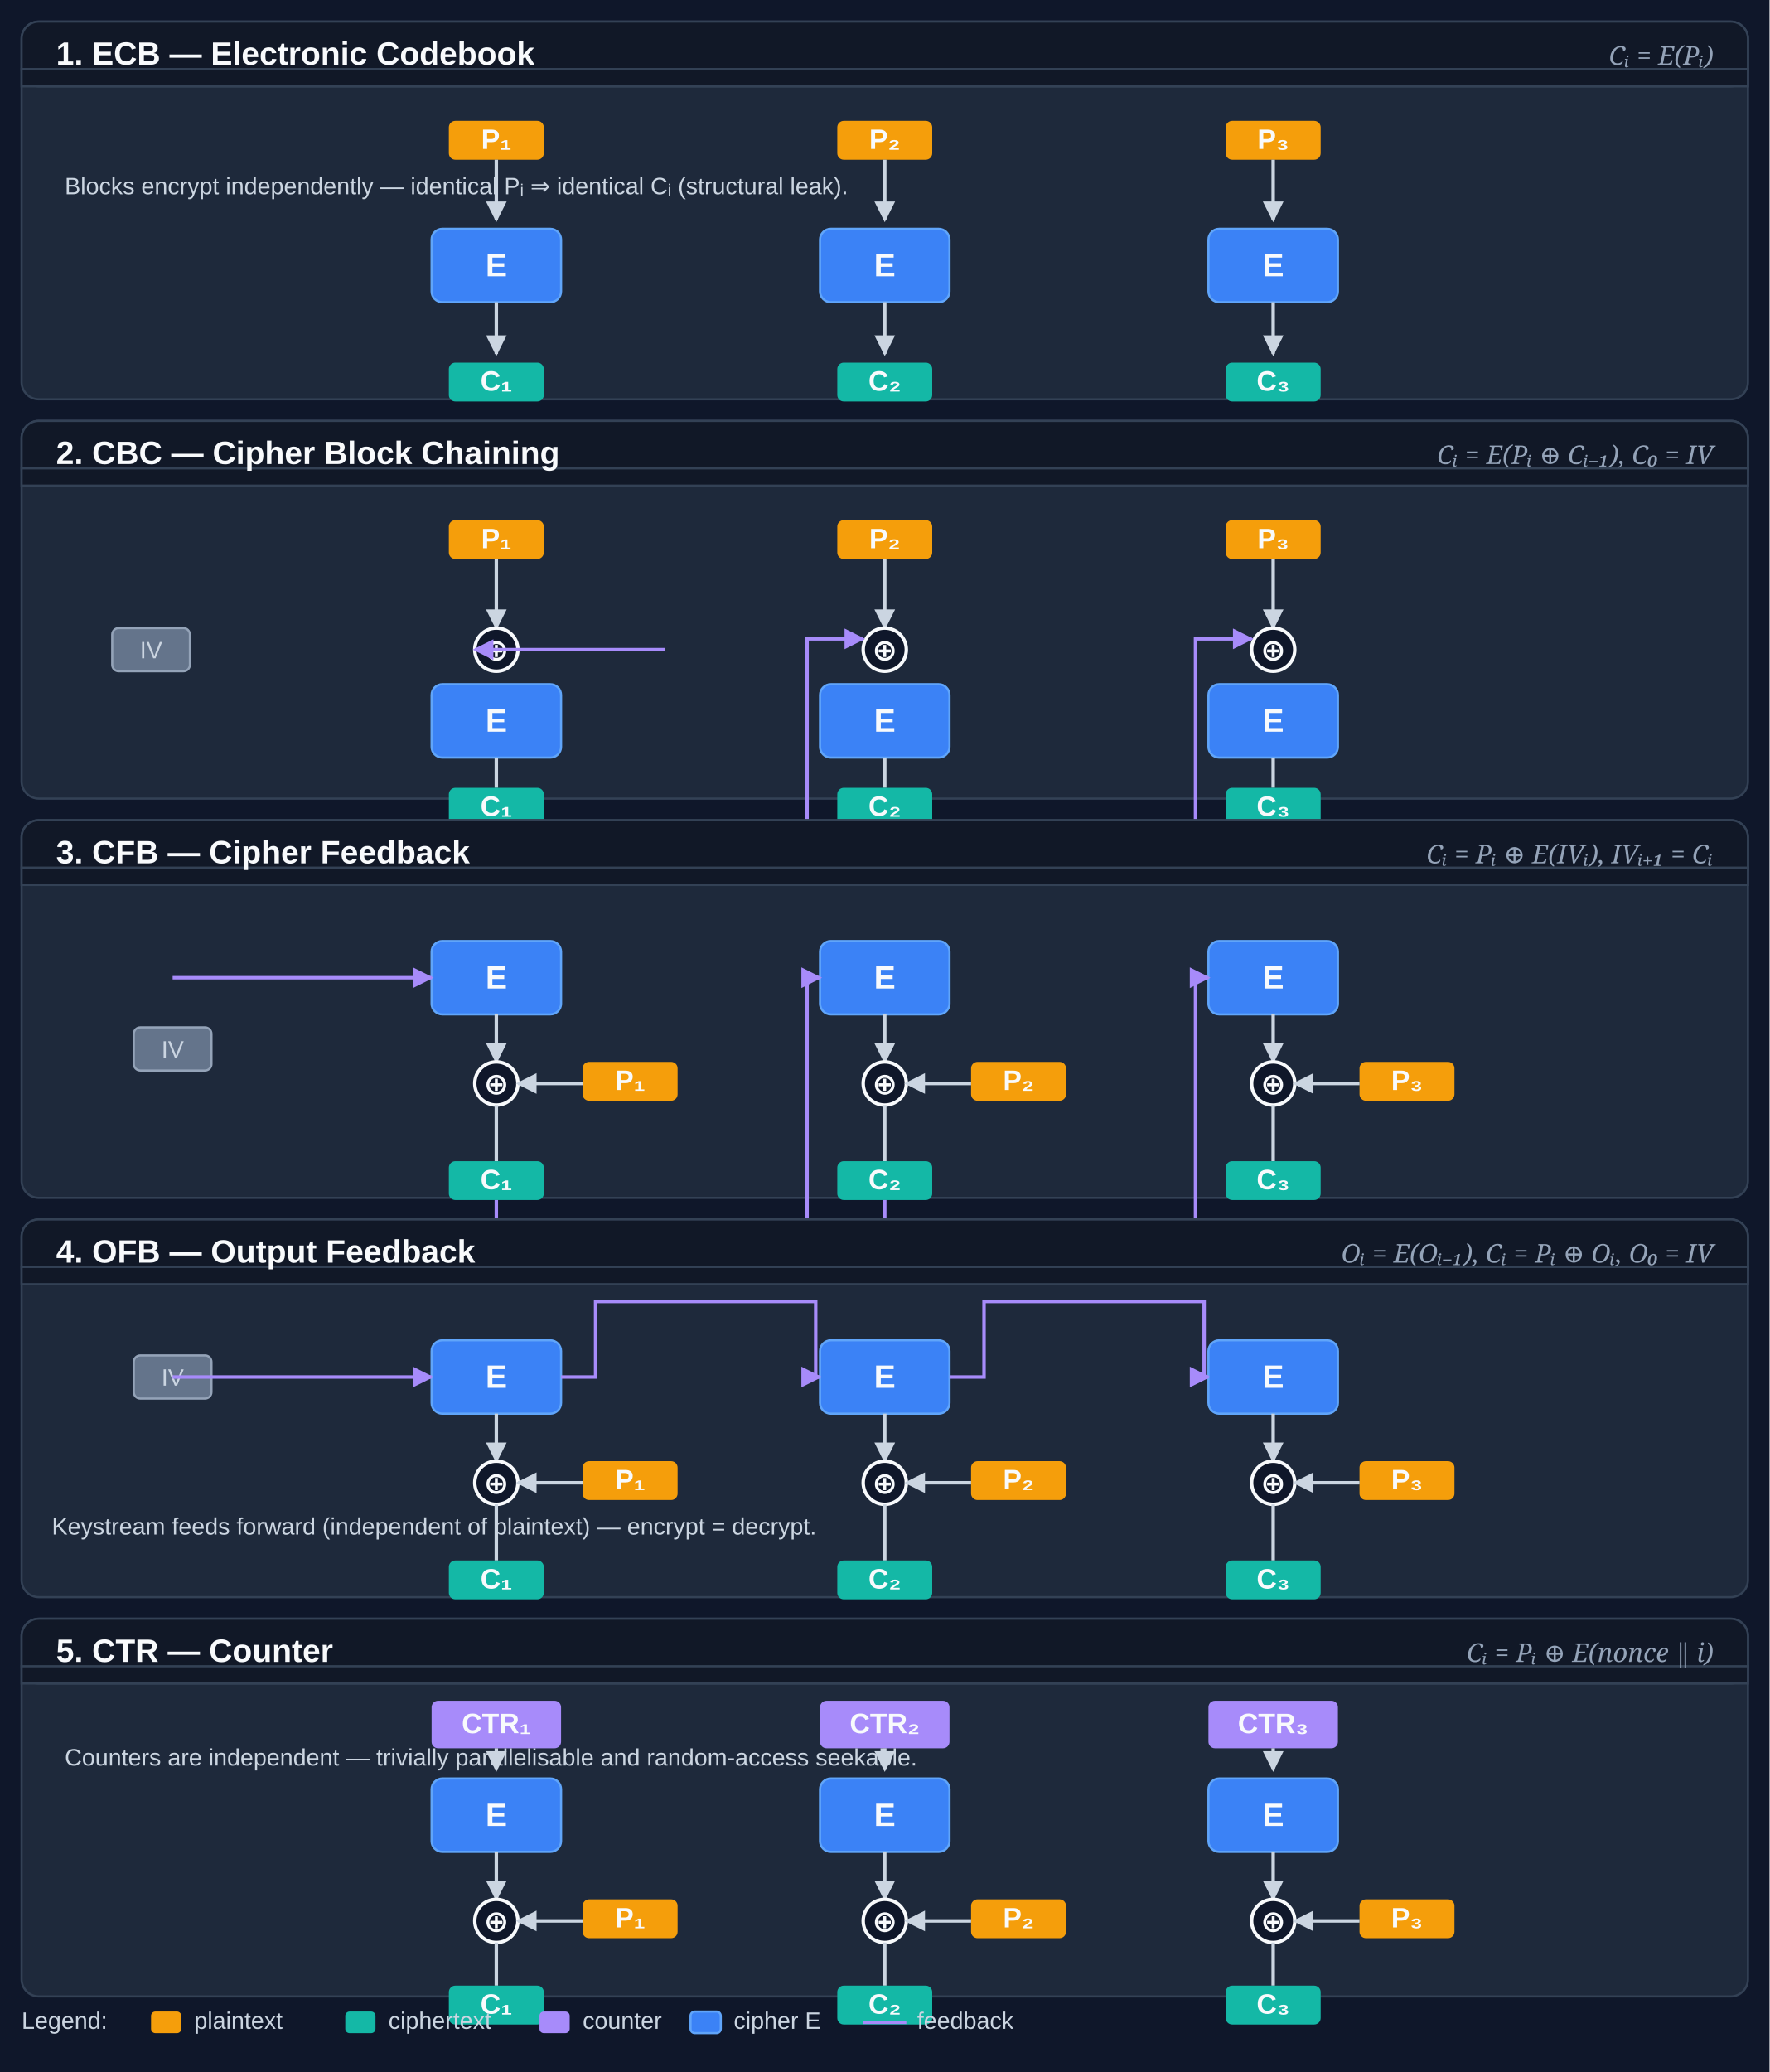
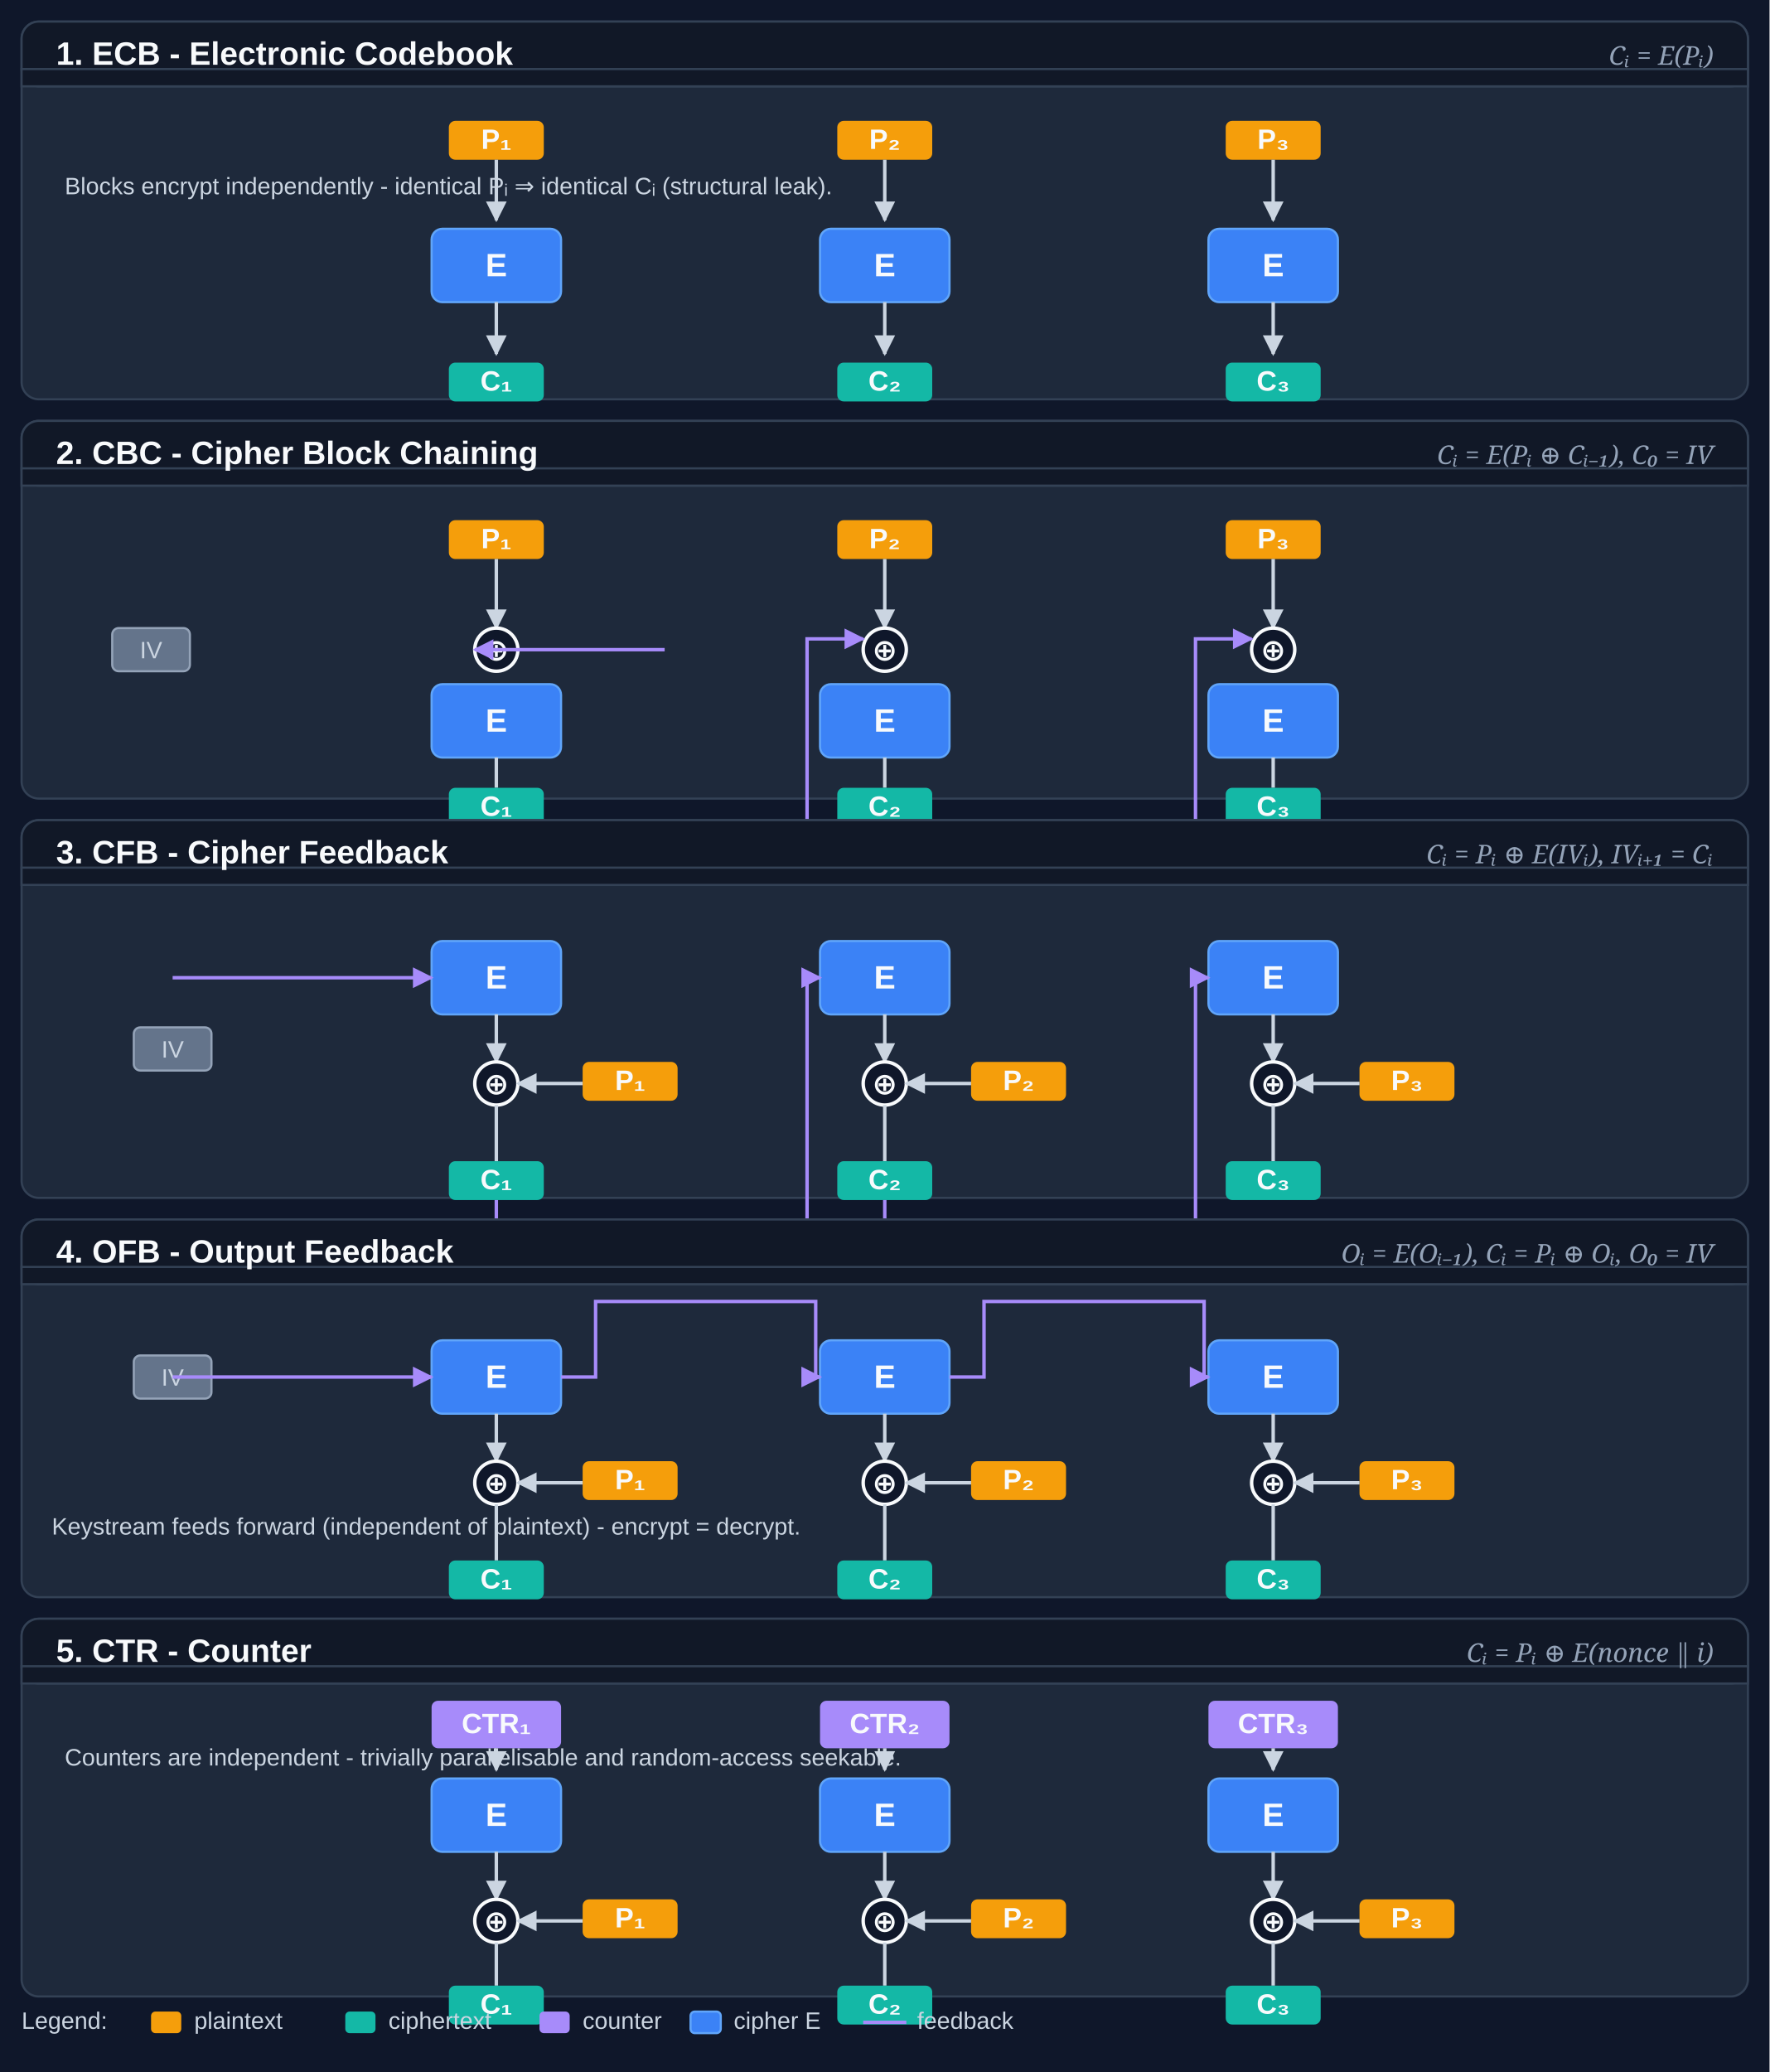
<svg xmlns="http://www.w3.org/2000/svg" viewBox="0 0 820 960" role="img" aria-labelledby="classic-title classic-desc">
  <defs>
    <style>
      .bg { fill: #0F172A; }
      .panel { fill: #1E293B; stroke: #334155; stroke-width: 1; }
      .header { fill: #111827; stroke: #334155; stroke-width: 1; }
      .title { fill: #F8FAFC; font: 700 15px/1 "Segoe UI",Arial,sans-serif; }
      .formula { fill: #94A3B8; font: italic 12px/1 "Cambria",Georgia,serif; }
      .label { fill: #F8FAFC; font: 700 13px/1 "Segoe UI",Arial,sans-serif; }
      .sub { fill: #CBD5E1; font: 400 11px/1 "Segoe UI",Arial,sans-serif; }
      .cipher-e { fill: #3B82F6; stroke: #60A5FA; stroke-width: 1; }
      .cipher-d { fill: #2563EB; stroke: #60A5FA; stroke-width: 1; }
      .cipher-text { fill: #F8FAFC; font: 700 15px/1 "Segoe UI",Arial,sans-serif; text-anchor: middle; }
      .plain { fill: #F59E0B; }
      .cipher-out { fill: #14B8A6; }
      .counter { fill: #A78BFA; }
      .wire { stroke: #CBD5E1; stroke-width: 1.6; fill: none; }
      .wire-feedback { stroke: #A78BFA; stroke-width: 1.6; fill: none; stroke-dasharray: 0; }
      .xor { fill: #0F172A; stroke: #F8FAFC; stroke-width: 1.6; }
      .xor-sym { fill: #F8FAFC; font: 700 14px/1 "Segoe UI",Arial,sans-serif; text-anchor: middle; }
      .iv { fill: #64748B; stroke: #94A3B8; stroke-width: 1; }
    </style>
    <marker id="arr" viewBox="0 0 10 10" refX="9" refY="5" markerWidth="6" markerHeight="6" orient="auto-start-reverse">
      <path d="M0,0 L10,5 L0,10 Z" fill="#CBD5E1" />
    </marker>
    <marker id="arrv" viewBox="0 0 10 10" refX="9" refY="5" markerWidth="6" markerHeight="6" orient="auto-start-reverse">
      <path d="M0,0 L10,5 L0,10 Z" fill="#A78BFA" />
    </marker>
  </defs>
  <rect class="bg" width="820" height="960" />
  <g transform="translate(10 10)">
    <rect class="panel" width="800" height="175" rx="8" />
    <rect class="header" width="800" height="30" rx="8" />
    <rect class="header" y="22" width="800" height="8" />
-     <text class="title" x="16" y="20">1. ECB — Electronic Codebook</text>
+     <text class="title" x="16" y="20">1. ECB - Electronic Codebook</text>
    <text class="formula" x="800" y="20" text-anchor="end" dx="-16">Cᵢ = E(Pᵢ)</text>
    <g transform="translate(0 46)">
      <g transform="translate(220 0)">
        <rect class="plain" x="-22" y="0" width="44" height="18" rx="3" />
        <text class="label" x="0" y="13" text-anchor="middle" fill="#0F172A">P₁</text>
        <line class="wire" x1="0" y1="18" x2="0" y2="46" marker-end="url(#arr)" />
        <rect class="cipher-e" x="-30" y="50" width="60" height="34" rx="5" />
        <text class="cipher-text" x="0" y="72">E</text>
        <line class="wire" x1="0" y1="84" x2="0" y2="108" marker-end="url(#arr)" />
        <rect class="cipher-out" x="-22" y="112" width="44" height="18" rx="3" />
        <text class="label" x="0" y="125" text-anchor="middle" fill="#0F172A">C₁</text>
      </g>
      <g transform="translate(400 0)">
        <rect class="plain" x="-22" y="0" width="44" height="18" rx="3" />
        <text class="label" x="0" y="13" text-anchor="middle" fill="#0F172A">P₂</text>
        <line class="wire" x1="0" y1="18" x2="0" y2="46" marker-end="url(#arr)" />
        <rect class="cipher-e" x="-30" y="50" width="60" height="34" rx="5" />
        <text class="cipher-text" x="0" y="72">E</text>
        <line class="wire" x1="0" y1="84" x2="0" y2="108" marker-end="url(#arr)" />
        <rect class="cipher-out" x="-22" y="112" width="44" height="18" rx="3" />
        <text class="label" x="0" y="125" text-anchor="middle" fill="#0F172A">C₂</text>
      </g>
      <g transform="translate(580 0)">
        <rect class="plain" x="-22" y="0" width="44" height="18" rx="3" />
        <text class="label" x="0" y="13" text-anchor="middle" fill="#0F172A">P₃</text>
        <line class="wire" x1="0" y1="18" x2="0" y2="46" marker-end="url(#arr)" />
        <rect class="cipher-e" x="-30" y="50" width="60" height="34" rx="5" />
        <text class="cipher-text" x="0" y="72">E</text>
        <line class="wire" x1="0" y1="84" x2="0" y2="108" marker-end="url(#arr)" />
        <rect class="cipher-out" x="-22" y="112" width="44" height="18" rx="3" />
        <text class="label" x="0" y="125" text-anchor="middle" fill="#0F172A">C₃</text>
      </g>
-       <text class="sub" x="20" y="34">Blocks encrypt independently — identical Pᵢ ⇒ identical Cᵢ (structural leak).</text>
+       <text class="sub" x="20" y="34">Blocks encrypt independently - identical Pᵢ ⇒ identical Cᵢ (structural leak).</text>
    </g>
  </g>
  <g transform="translate(10 195)">
    <rect class="panel" width="800" height="175" rx="8" />
    <rect class="header" width="800" height="30" rx="8" />
    <rect class="header" y="22" width="800" height="8" />
-     <text class="title" x="16" y="20">2. CBC — Cipher Block Chaining</text>
+     <text class="title" x="16" y="20">2. CBC - Cipher Block Chaining</text>
    <text class="formula" x="800" y="20" text-anchor="end" dx="-16">Cᵢ = E(Pᵢ ⊕ Cᵢ₋₁),    C₀ = IV</text>
    <g transform="translate(0 46)">
      <g transform="translate(60 60)">
        <rect class="iv" x="-18" y="-10" width="36" height="20" rx="3" />
        <text class="sub" x="0" y="4" text-anchor="middle" fill="#F8FAFC">IV</text>
      </g>
      <g transform="translate(220 0)">
        <rect class="plain" x="-22" y="0" width="44" height="18" rx="3" />
        <text class="label" x="0" y="13" text-anchor="middle" fill="#0F172A">P₁</text>
        <line class="wire" x1="0" y1="18" x2="0" y2="50" marker-end="url(#arr)" />
        <circle class="xor" cx="0" cy="60" r="10" />
        <text class="xor-sym" x="0" y="65">⊕</text>
        <line class="wire-feedback" x1="78" y1="60" x2="-10" y2="60" marker-end="url(#arrv)" />
        <rect class="cipher-e" x="-30" y="76" width="60" height="34" rx="5" />
        <text class="cipher-text" x="0" y="98">E</text>
        <line class="wire" x1="0" y1="110" x2="0" y2="124" />
        <rect class="cipher-out" x="-22" y="124" width="44" height="18" rx="3" />
        <text class="label" x="0" y="137" text-anchor="middle" fill="#0F172A">C₁</text>
      </g>
      <g transform="translate(400 0)">
        <rect class="plain" x="-22" y="0" width="44" height="18" rx="3" />
        <text class="label" x="0" y="13" text-anchor="middle" fill="#0F172A">P₂</text>
        <line class="wire" x1="0" y1="18" x2="0" y2="50" marker-end="url(#arr)" />
        <circle class="xor" cx="0" cy="60" r="10" />
        <text class="xor-sym" x="0" y="65">⊕</text>
        <rect class="cipher-e" x="-30" y="76" width="60" height="34" rx="5" />
        <text class="cipher-text" x="0" y="98">E</text>
        <line class="wire" x1="0" y1="110" x2="0" y2="124" />
        <rect class="cipher-out" x="-22" y="124" width="44" height="18" rx="3" />
        <text class="label" x="0" y="137" text-anchor="middle" fill="#0F172A">C₂</text>
      </g>
      <g transform="translate(580 0)">
        <rect class="plain" x="-22" y="0" width="44" height="18" rx="3" />
        <text class="label" x="0" y="13" text-anchor="middle" fill="#0F172A">P₃</text>
        <line class="wire" x1="0" y1="18" x2="0" y2="50" marker-end="url(#arr)" />
        <circle class="xor" cx="0" cy="60" r="10" />
        <text class="xor-sym" x="0" y="65">⊕</text>
        <rect class="cipher-e" x="-30" y="76" width="60" height="34" rx="5" />
        <text class="cipher-text" x="0" y="98">E</text>
        <line class="wire" x1="0" y1="110" x2="0" y2="124" />
        <rect class="cipher-out" x="-22" y="124" width="44" height="18" rx="3" />
        <text class="label" x="0" y="137" text-anchor="middle" fill="#0F172A">C₃</text>
      </g>
      <path class="wire-feedback" d="M 220 142 L 220 158 L 364 158 L 364 55 L 390 55" marker-end="url(#arrv)" />
      <path class="wire-feedback" d="M 400 142 L 400 162 L 544 162 L 544 55 L 570 55" marker-end="url(#arrv)" />
    </g>
  </g>
  <g transform="translate(10 380)">
    <rect class="panel" width="800" height="175" rx="8" />
    <rect class="header" width="800" height="30" rx="8" />
    <rect class="header" y="22" width="800" height="8" />
-     <text class="title" x="16" y="20">3. CFB — Cipher Feedback</text>
+     <text class="title" x="16" y="20">3. CFB - Cipher Feedback</text>
    <text class="formula" x="800" y="20" text-anchor="end" dx="-16">Cᵢ = Pᵢ ⊕ E(IVᵢ),    IVᵢ₊₁ = Cᵢ</text>
    <g transform="translate(0 46)">
      <g transform="translate(70 60)">
        <rect class="iv" x="-18" y="-10" width="36" height="20" rx="3" />
        <text class="sub" x="0" y="4" text-anchor="middle" fill="#F8FAFC">IV</text>
      </g>
      <g transform="translate(220 0)">
        <rect class="cipher-e" x="-30" y="10" width="60" height="34" rx="5" />
        <text class="cipher-text" x="0" y="32">E</text>
        <line class="wire-feedback" x1="-150" y1="27" x2="-30" y2="27" marker-end="url(#arrv)" />
        <line class="wire" x1="0" y1="44" x2="0" y2="66" marker-end="url(#arr)" />
        <circle class="xor" cx="0" cy="76" r="10" />
        <text class="xor-sym" x="0" y="81">⊕</text>
        <rect class="plain" x="40" y="66" width="44" height="18" rx="3" />
        <text class="label" x="62" y="79" text-anchor="middle" fill="#0F172A">P₁</text>
        <line class="wire" x1="40" y1="76" x2="10" y2="76" marker-end="url(#arr)" />
        <line class="wire" x1="0" y1="86" x2="0" y2="112" />
        <rect class="cipher-out" x="-22" y="112" width="44" height="18" rx="3" />
        <text class="label" x="0" y="125" text-anchor="middle" fill="#0F172A">C₁</text>
      </g>
      <g transform="translate(400 0)">
        <rect class="cipher-e" x="-30" y="10" width="60" height="34" rx="5" />
        <text class="cipher-text" x="0" y="32">E</text>
        <line class="wire" x1="0" y1="44" x2="0" y2="66" marker-end="url(#arr)" />
        <circle class="xor" cx="0" cy="76" r="10" />
        <text class="xor-sym" x="0" y="81">⊕</text>
        <rect class="plain" x="40" y="66" width="44" height="18" rx="3" />
        <text class="label" x="62" y="79" text-anchor="middle" fill="#0F172A">P₂</text>
        <line class="wire" x1="40" y1="76" x2="10" y2="76" marker-end="url(#arr)" />
        <line class="wire" x1="0" y1="86" x2="0" y2="112" />
        <rect class="cipher-out" x="-22" y="112" width="44" height="18" rx="3" />
        <text class="label" x="0" y="125" text-anchor="middle" fill="#0F172A">C₂</text>
      </g>
      <g transform="translate(580 0)">
        <rect class="cipher-e" x="-30" y="10" width="60" height="34" rx="5" />
        <text class="cipher-text" x="0" y="32">E</text>
        <line class="wire" x1="0" y1="44" x2="0" y2="66" marker-end="url(#arr)" />
        <circle class="xor" cx="0" cy="76" r="10" />
        <text class="xor-sym" x="0" y="81">⊕</text>
        <rect class="plain" x="40" y="66" width="44" height="18" rx="3" />
        <text class="label" x="62" y="79" text-anchor="middle" fill="#0F172A">P₃</text>
        <line class="wire" x1="40" y1="76" x2="10" y2="76" marker-end="url(#arr)" />
        <line class="wire" x1="0" y1="86" x2="0" y2="112" />
        <rect class="cipher-out" x="-22" y="112" width="44" height="18" rx="3" />
        <text class="label" x="0" y="125" text-anchor="middle" fill="#0F172A">C₃</text>
      </g>
      <path class="wire-feedback" d="M 220 130 L 220 142 L 364 142 L 364 27 L 370 27" marker-end="url(#arrv)" />
      <path class="wire-feedback" d="M 400 130 L 400 148 L 544 148 L 544 27 L 550 27" marker-end="url(#arrv)" />
    </g>
  </g>
  <g transform="translate(10 565)">
    <rect class="panel" width="800" height="175" rx="8" />
    <rect class="header" width="800" height="30" rx="8" />
    <rect class="header" y="22" width="800" height="8" />
-     <text class="title" x="16" y="20">4. OFB — Output Feedback</text>
+     <text class="title" x="16" y="20">4. OFB - Output Feedback</text>
    <text class="formula" x="800" y="20" text-anchor="end" dx="-16">Oᵢ = E(Oᵢ₋₁),   Cᵢ = Pᵢ ⊕ Oᵢ,   O₀ = IV</text>
    <g transform="translate(0 46)">
      <g transform="translate(70 27)">
        <rect class="iv" x="-18" y="-10" width="36" height="20" rx="3" />
        <text class="sub" x="0" y="4" text-anchor="middle" fill="#F8FAFC">IV</text>
      </g>
      <g transform="translate(220 0)">
        <rect class="cipher-e" x="-30" y="10" width="60" height="34" rx="5" />
        <text class="cipher-text" x="0" y="32">E</text>
        <line class="wire-feedback" x1="-150" y1="27" x2="-30" y2="27" marker-end="url(#arrv)" />
        <line class="wire" x1="0" y1="44" x2="0" y2="66" marker-end="url(#arr)" />
        <circle class="xor" cx="0" cy="76" r="10" />
        <text class="xor-sym" x="0" y="81">⊕</text>
        <rect class="plain" x="40" y="66" width="44" height="18" rx="3" />
        <text class="label" x="62" y="79" text-anchor="middle" fill="#0F172A">P₁</text>
        <line class="wire" x1="40" y1="76" x2="10" y2="76" marker-end="url(#arr)" />
        <line class="wire" x1="0" y1="86" x2="0" y2="112" />
        <rect class="cipher-out" x="-22" y="112" width="44" height="18" rx="3" />
        <text class="label" x="0" y="125" text-anchor="middle" fill="#0F172A">C₁</text>
      </g>
      <g transform="translate(400 0)">
        <rect class="cipher-e" x="-30" y="10" width="60" height="34" rx="5" />
        <text class="cipher-text" x="0" y="32">E</text>
        <line class="wire" x1="0" y1="44" x2="0" y2="66" marker-end="url(#arr)" />
        <circle class="xor" cx="0" cy="76" r="10" />
        <text class="xor-sym" x="0" y="81">⊕</text>
        <rect class="plain" x="40" y="66" width="44" height="18" rx="3" />
        <text class="label" x="62" y="79" text-anchor="middle" fill="#0F172A">P₂</text>
        <line class="wire" x1="40" y1="76" x2="10" y2="76" marker-end="url(#arr)" />
        <line class="wire" x1="0" y1="86" x2="0" y2="112" />
        <rect class="cipher-out" x="-22" y="112" width="44" height="18" rx="3" />
        <text class="label" x="0" y="125" text-anchor="middle" fill="#0F172A">C₂</text>
      </g>
      <g transform="translate(580 0)">
        <rect class="cipher-e" x="-30" y="10" width="60" height="34" rx="5" />
        <text class="cipher-text" x="0" y="32">E</text>
        <line class="wire" x1="0" y1="44" x2="0" y2="66" marker-end="url(#arr)" />
        <circle class="xor" cx="0" cy="76" r="10" />
        <text class="xor-sym" x="0" y="81">⊕</text>
        <rect class="plain" x="40" y="66" width="44" height="18" rx="3" />
        <text class="label" x="62" y="79" text-anchor="middle" fill="#0F172A">P₃</text>
        <line class="wire" x1="40" y1="76" x2="10" y2="76" marker-end="url(#arr)" />
        <line class="wire" x1="0" y1="86" x2="0" y2="112" />
        <rect class="cipher-out" x="-22" y="112" width="44" height="18" rx="3" />
        <text class="label" x="0" y="125" text-anchor="middle" fill="#0F172A">C₃</text>
      </g>
      <path class="wire-feedback" d="M 250 27 L 266 27 L 266 -8 L 368 -8 L 368 27 L 370 27" marker-end="url(#arrv)" />
      <path class="wire-feedback" d="M 430 27 L 446 27 L 446 -8 L 548 -8 L 548 27 L 550 27" marker-end="url(#arrv)" />
-       <text class="sub" x="14" y="100">Keystream feeds forward (independent of plaintext) — encrypt = decrypt.</text>
+       <text class="sub" x="14" y="100">Keystream feeds forward (independent of plaintext) - encrypt = decrypt.</text>
    </g>
  </g>
  <g transform="translate(10 750)">
    <rect class="panel" width="800" height="175" rx="8" />
    <rect class="header" width="800" height="30" rx="8" />
    <rect class="header" y="22" width="800" height="8" />
-     <text class="title" x="16" y="20">5. CTR — Counter</text>
+     <text class="title" x="16" y="20">5. CTR - Counter</text>
    <text class="formula" x="800" y="20" text-anchor="end" dx="-16">Cᵢ = Pᵢ ⊕ E(nonce ‖ i)</text>
    <g transform="translate(0 46)">
      <g transform="translate(220 0)">
        <rect class="counter" x="-30" y="-8" width="60" height="22" rx="3" />
        <text class="label" x="0" y="7" text-anchor="middle" fill="#0F172A">CTR₁</text>
        <line class="wire" x1="0" y1="14" x2="0" y2="24" marker-end="url(#arr)" />
        <rect class="cipher-e" x="-30" y="28" width="60" height="34" rx="5" />
        <text class="cipher-text" x="0" y="50">E</text>
        <line class="wire" x1="0" y1="62" x2="0" y2="84" marker-end="url(#arr)" />
        <circle class="xor" cx="0" cy="94" r="10" />
        <text class="xor-sym" x="0" y="99">⊕</text>
        <rect class="plain" x="40" y="84" width="44" height="18" rx="3" />
        <text class="label" x="62" y="97" text-anchor="middle" fill="#0F172A">P₁</text>
        <line class="wire" x1="40" y1="94" x2="10" y2="94" marker-end="url(#arr)" />
        <line class="wire" x1="0" y1="104" x2="0" y2="124" />
        <rect class="cipher-out" x="-22" y="124" width="44" height="18" rx="3" />
        <text class="label" x="0" y="137" text-anchor="middle" fill="#0F172A">C₁</text>
      </g>
      <g transform="translate(400 0)">
        <rect class="counter" x="-30" y="-8" width="60" height="22" rx="3" />
        <text class="label" x="0" y="7" text-anchor="middle" fill="#0F172A">CTR₂</text>
        <line class="wire" x1="0" y1="14" x2="0" y2="24" marker-end="url(#arr)" />
        <rect class="cipher-e" x="-30" y="28" width="60" height="34" rx="5" />
        <text class="cipher-text" x="0" y="50">E</text>
        <line class="wire" x1="0" y1="62" x2="0" y2="84" marker-end="url(#arr)" />
        <circle class="xor" cx="0" cy="94" r="10" />
        <text class="xor-sym" x="0" y="99">⊕</text>
        <rect class="plain" x="40" y="84" width="44" height="18" rx="3" />
        <text class="label" x="62" y="97" text-anchor="middle" fill="#0F172A">P₂</text>
        <line class="wire" x1="40" y1="94" x2="10" y2="94" marker-end="url(#arr)" />
        <line class="wire" x1="0" y1="104" x2="0" y2="124" />
        <rect class="cipher-out" x="-22" y="124" width="44" height="18" rx="3" />
        <text class="label" x="0" y="137" text-anchor="middle" fill="#0F172A">C₂</text>
      </g>
      <g transform="translate(580 0)">
        <rect class="counter" x="-30" y="-8" width="60" height="22" rx="3" />
        <text class="label" x="0" y="7" text-anchor="middle" fill="#0F172A">CTR₃</text>
        <line class="wire" x1="0" y1="14" x2="0" y2="24" marker-end="url(#arr)" />
        <rect class="cipher-e" x="-30" y="28" width="60" height="34" rx="5" />
        <text class="cipher-text" x="0" y="50">E</text>
        <line class="wire" x1="0" y1="62" x2="0" y2="84" marker-end="url(#arr)" />
        <circle class="xor" cx="0" cy="94" r="10" />
        <text class="xor-sym" x="0" y="99">⊕</text>
        <rect class="plain" x="40" y="84" width="44" height="18" rx="3" />
        <text class="label" x="62" y="97" text-anchor="middle" fill="#0F172A">P₃</text>
        <line class="wire" x1="40" y1="94" x2="10" y2="94" marker-end="url(#arr)" />
        <line class="wire" x1="0" y1="104" x2="0" y2="124" />
        <rect class="cipher-out" x="-22" y="124" width="44" height="18" rx="3" />
        <text class="label" x="0" y="137" text-anchor="middle" fill="#0F172A">C₃</text>
      </g>
-       <text class="sub" x="20" y="22">Counters are independent — trivially parallelisable and random-access seekable.</text>
+       <text class="sub" x="20" y="22">Counters are independent - trivially parallelisable and random-access seekable.</text>
    </g>
  </g>
  <g transform="translate(10 930)">
    <text class="sub" x="0" y="10">Legend:</text>
    <rect class="plain" x="60" y="2" width="14" height="10" rx="2" />
    <text class="sub" x="80" y="10">plaintext</text>
    <rect class="cipher-out" x="150" y="2" width="14" height="10" rx="2" />
    <text class="sub" x="170" y="10">ciphertext</text>
    <rect class="counter" x="240" y="2" width="14" height="10" rx="2" />
    <text class="sub" x="260" y="10">counter</text>
    <rect class="cipher-e" x="310" y="2" width="14" height="10" rx="2" />
    <text class="sub" x="330" y="10">cipher E</text>
    <line class="wire-feedback" x1="390" y1="7" x2="410" y2="7" />
    <text class="sub" x="415" y="10">feedback</text>
  </g>
</svg>
